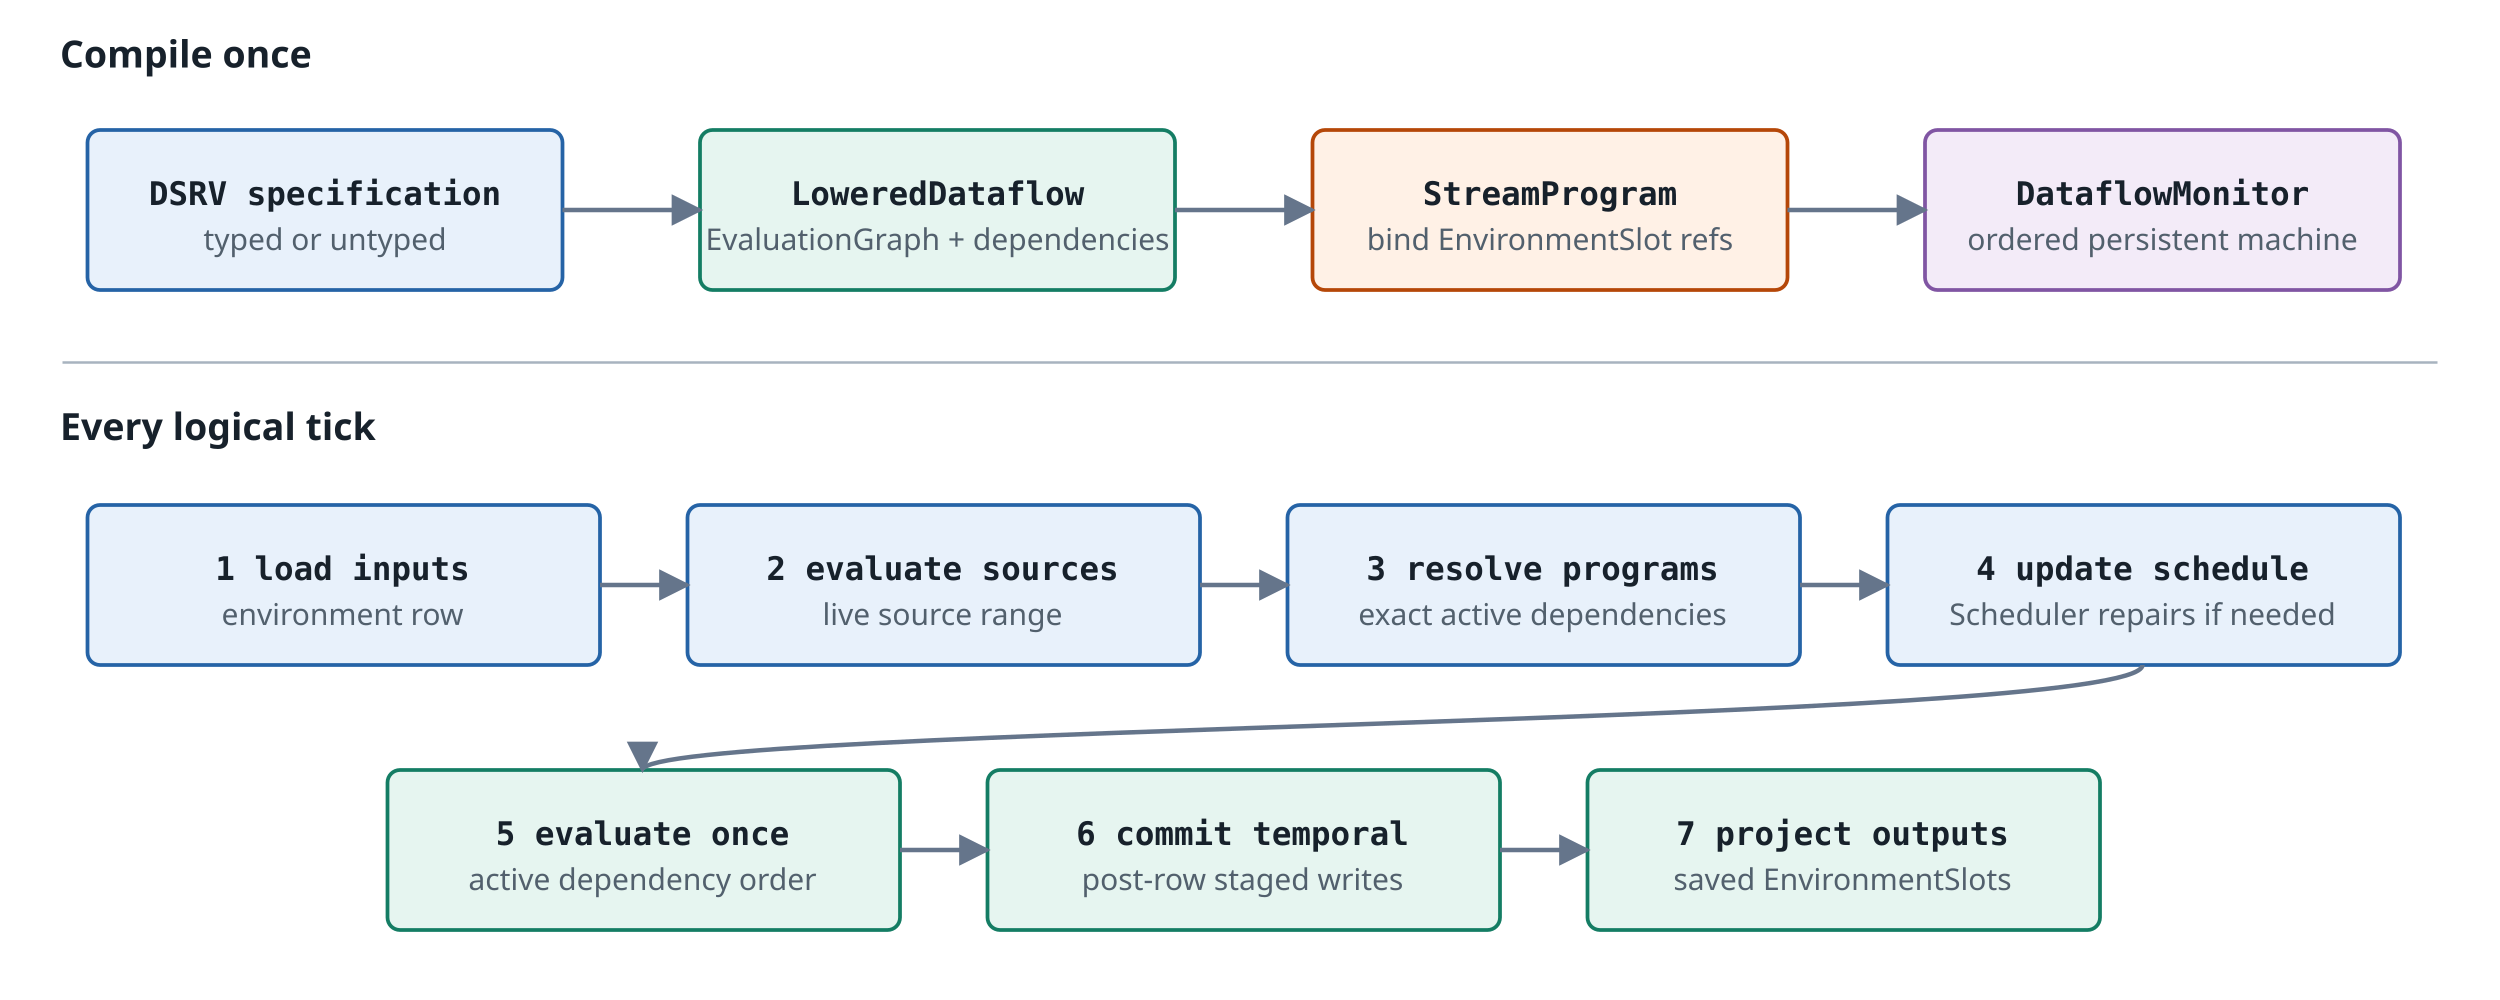
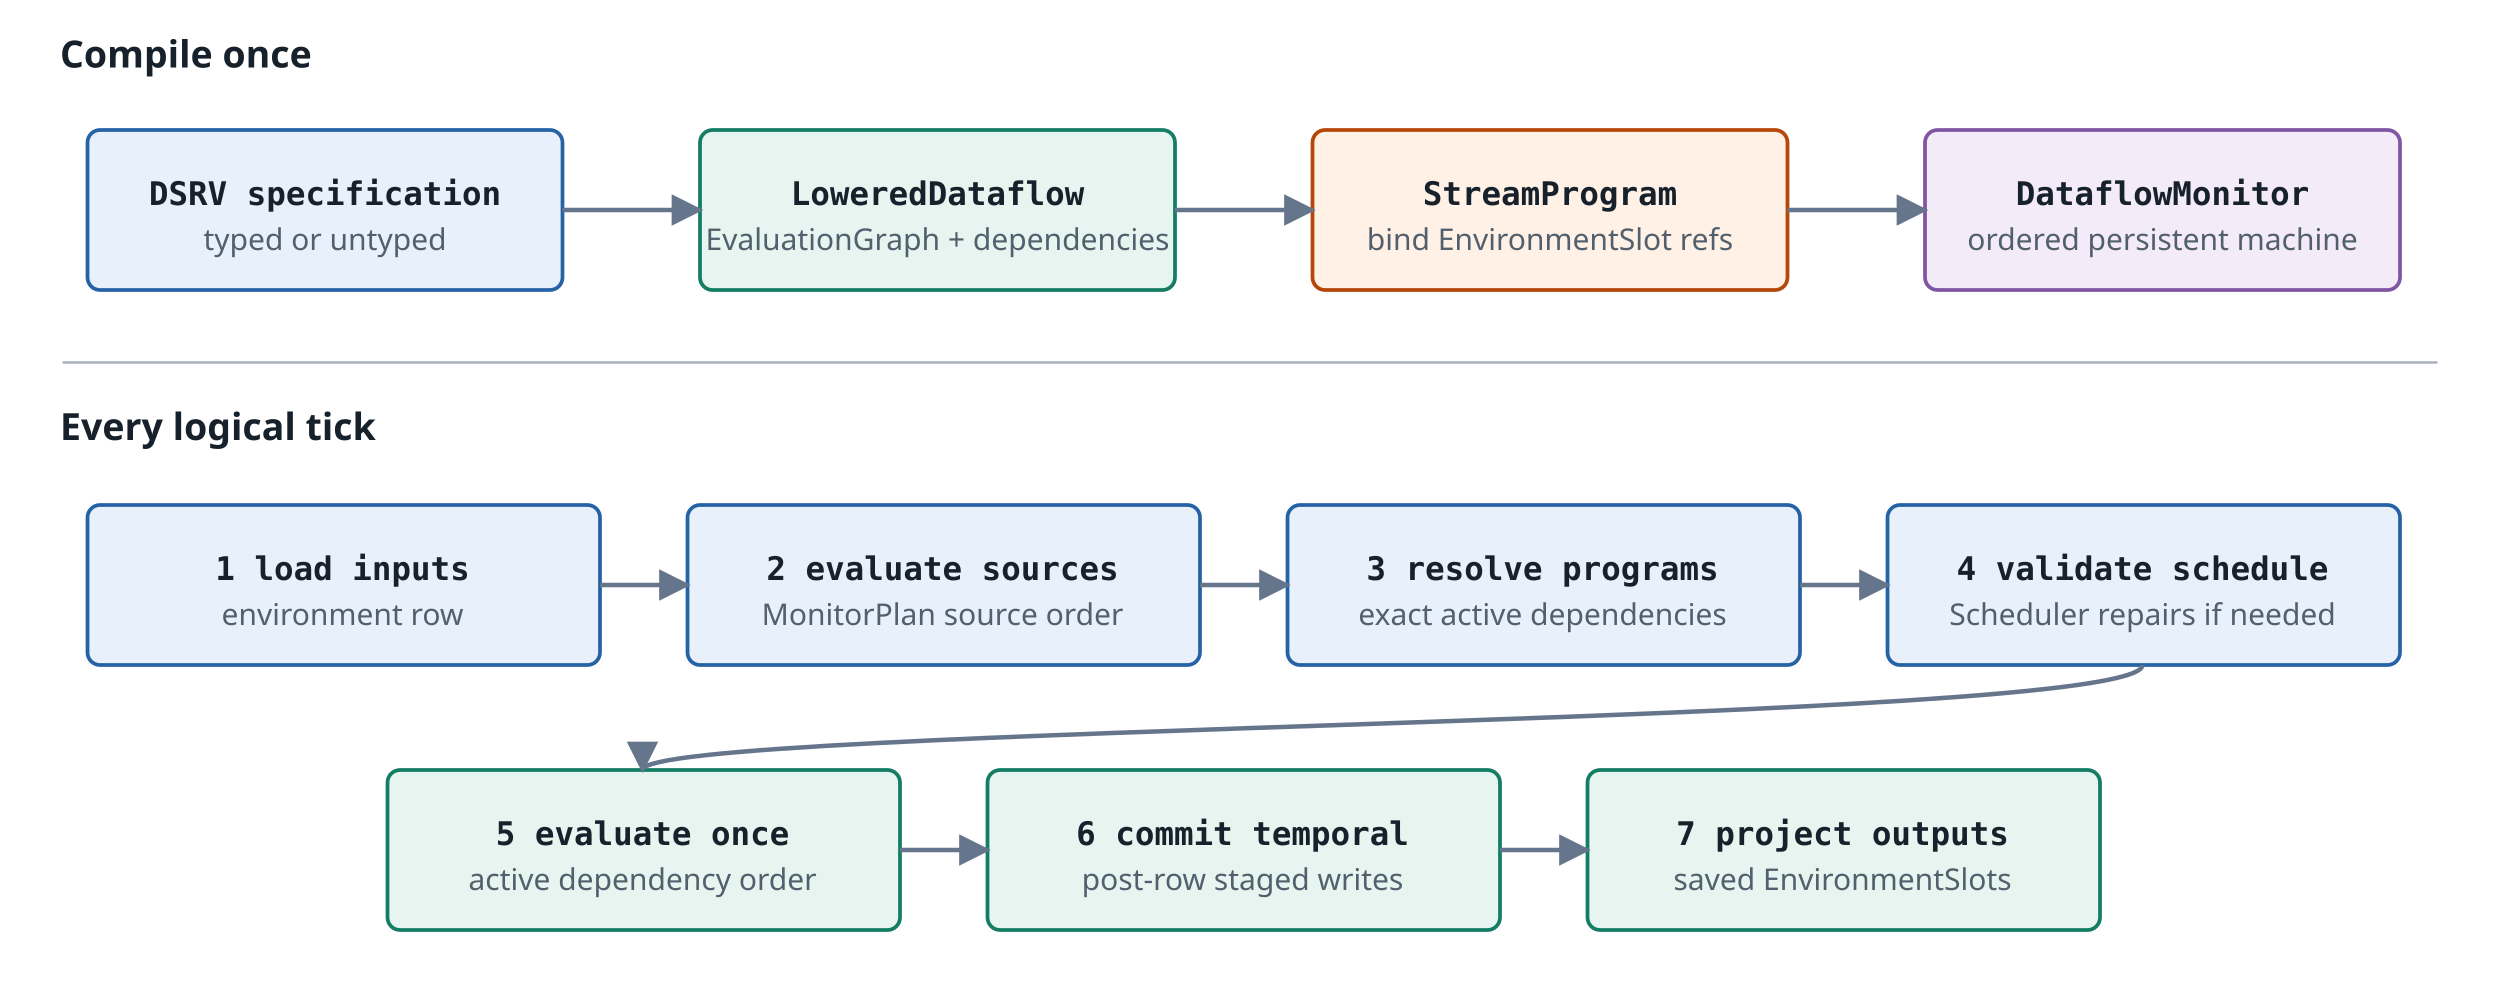
<svg xmlns="http://www.w3.org/2000/svg" viewBox="0 0 1000 400" role="img" aria-labelledby="pipeline-arrow-title pipeline-arrow-desc" style="width:100%;max-width:1000px;height:auto;background:#ffffff;border:1px solid #d0d7de;border-radius:6px">
  <defs>
    <marker id="pipeline-arrow" viewBox="0 0 10 10" refX="9" refY="5" markerWidth="7" markerHeight="7" orient="auto-start-reverse">
      <path d="M 0 0 L 10 5 L 0 10 z" fill="#65758b" />
    </marker>
  </defs>
  <text x="24" y="27" text-anchor="start" font-family="system-ui, sans-serif" font-size="15" font-weight="700" fill="#17212b">Compile once</text>
  <rect x="35" y="52" width="190" height="64" rx="5" fill="#e8f1fb" stroke="#2563a6" stroke-width="1.5" />
  <text x="130" y="82" text-anchor="middle" font-family="ui-monospace, monospace" font-size="13" font-weight="600" fill="#17212b">DSRV specification</text>
  <text x="130" y="100" text-anchor="middle" font-family="system-ui, sans-serif" font-size="12" font-weight="400" fill="#52606d">typed or untyped</text>
  <rect x="280" y="52" width="190" height="64" rx="5" fill="#e6f5f0" stroke="#147d64" stroke-width="1.5" />
  <text x="375" y="82" text-anchor="middle" font-family="ui-monospace, monospace" font-size="13" font-weight="600" fill="#17212b">LoweredDataflow</text>
  <text x="375" y="100" text-anchor="middle" font-family="system-ui, sans-serif" font-size="12" font-weight="400" fill="#52606d">EvaluationGraph + dependencies</text>
  <rect x="525" y="52" width="190" height="64" rx="5" fill="#fff1e6" stroke="#b54708" stroke-width="1.5" />
  <text x="620" y="82" text-anchor="middle" font-family="ui-monospace, monospace" font-size="13" font-weight="600" fill="#17212b">StreamProgram</text>
  <text x="620" y="100" text-anchor="middle" font-family="system-ui, sans-serif" font-size="12" font-weight="400" fill="#52606d">bind EnvironmentSlot refs</text>
  <rect x="770" y="52" width="190" height="64" rx="5" fill="#f3ebf8" stroke="#8055a3" stroke-width="1.5" />
  <text x="865" y="82" text-anchor="middle" font-family="ui-monospace, monospace" font-size="13" font-weight="600" fill="#17212b">DataflowMonitor</text>
  <text x="865" y="100" text-anchor="middle" font-family="system-ui, sans-serif" font-size="12" font-weight="400" fill="#52606d">ordered persistent machine</text>
  <line x1="225" y1="84" x2="280" y2="84" stroke="#65758b" stroke-width="1.8" marker-end="url(#pipeline-arrow)" />
  <line x1="470" y1="84" x2="525" y2="84" stroke="#65758b" stroke-width="1.8" marker-end="url(#pipeline-arrow)" />
  <line x1="715" y1="84" x2="770" y2="84" stroke="#65758b" stroke-width="1.8" marker-end="url(#pipeline-arrow)" />
  <line x1="25" y1="145" x2="975" y2="145" stroke="#a8b3bf" stroke-width="1" />
  <text x="24" y="176" text-anchor="start" font-family="system-ui, sans-serif" font-size="15" font-weight="700" fill="#17212b">Every logical tick</text>
  <rect x="35" y="202" width="205" height="64" rx="5" fill="#e8f1fb" stroke="#2563a6" stroke-width="1.5" />
  <text x="137" y="232" text-anchor="middle" font-family="ui-monospace, monospace" font-size="13" font-weight="600" fill="#17212b">1  load inputs</text>
  <text x="137" y="250" text-anchor="middle" font-family="system-ui, sans-serif" font-size="12" font-weight="400" fill="#52606d">environment row</text>
  <rect x="275" y="202" width="205" height="64" rx="5" fill="#e8f1fb" stroke="#2563a6" stroke-width="1.5" />
  <text x="377" y="232" text-anchor="middle" font-family="ui-monospace, monospace" font-size="13" font-weight="600" fill="#17212b">2  evaluate sources</text>
-   <text x="377" y="250" text-anchor="middle" font-family="system-ui, sans-serif" font-size="12" font-weight="400" fill="#52606d">live source range</text>
+   <text x="377" y="250" text-anchor="middle" font-family="system-ui, sans-serif" font-size="12" font-weight="400" fill="#52606d">MonitorPlan source order</text>
  <rect x="515" y="202" width="205" height="64" rx="5" fill="#e8f1fb" stroke="#2563a6" stroke-width="1.5" />
  <text x="617" y="232" text-anchor="middle" font-family="ui-monospace, monospace" font-size="13" font-weight="600" fill="#17212b">3  resolve programs</text>
  <text x="617" y="250" text-anchor="middle" font-family="system-ui, sans-serif" font-size="12" font-weight="400" fill="#52606d">exact active dependencies</text>
  <rect x="755" y="202" width="205" height="64" rx="5" fill="#e8f1fb" stroke="#2563a6" stroke-width="1.5" />
-   <text x="857" y="232" text-anchor="middle" font-family="ui-monospace, monospace" font-size="13" font-weight="600" fill="#17212b">4  update schedule</text>
+   <text x="857" y="232" text-anchor="middle" font-family="ui-monospace, monospace" font-size="13" font-weight="600" fill="#17212b">4  validate schedule</text>
  <text x="857" y="250" text-anchor="middle" font-family="system-ui, sans-serif" font-size="12" font-weight="400" fill="#52606d">Scheduler repairs if needed</text>
  <rect x="155" y="308" width="205" height="64" rx="5" fill="#e6f5f0" stroke="#147d64" stroke-width="1.5" />
  <text x="257" y="338" text-anchor="middle" font-family="ui-monospace, monospace" font-size="13" font-weight="600" fill="#17212b">5  evaluate once</text>
  <text x="257" y="356" text-anchor="middle" font-family="system-ui, sans-serif" font-size="12" font-weight="400" fill="#52606d">active dependency order</text>
  <rect x="395" y="308" width="205" height="64" rx="5" fill="#e6f5f0" stroke="#147d64" stroke-width="1.5" />
  <text x="497" y="338" text-anchor="middle" font-family="ui-monospace, monospace" font-size="13" font-weight="600" fill="#17212b">6  commit temporal</text>
  <text x="497" y="356" text-anchor="middle" font-family="system-ui, sans-serif" font-size="12" font-weight="400" fill="#52606d">post-row staged writes</text>
  <rect x="635" y="308" width="205" height="64" rx="5" fill="#e6f5f0" stroke="#147d64" stroke-width="1.5" />
  <text x="737" y="338" text-anchor="middle" font-family="ui-monospace, monospace" font-size="13" font-weight="600" fill="#17212b">7  project outputs</text>
  <text x="737" y="356" text-anchor="middle" font-family="system-ui, sans-serif" font-size="12" font-weight="400" fill="#52606d">saved EnvironmentSlots</text>
  <line x1="240" y1="234" x2="275" y2="234" stroke="#65758b" stroke-width="1.8" marker-end="url(#pipeline-arrow)" />
  <line x1="480" y1="234" x2="515" y2="234" stroke="#65758b" stroke-width="1.8" marker-end="url(#pipeline-arrow)" />
  <line x1="720" y1="234" x2="755" y2="234" stroke="#65758b" stroke-width="1.8" marker-end="url(#pipeline-arrow)" />
  <path d="M 857 266 C 857 290, 257 290, 257 308" fill="none" stroke="#65758b" stroke-width="1.8" marker-end="url(#pipeline-arrow)" />
  <line x1="360" y1="340" x2="395" y2="340" stroke="#65758b" stroke-width="1.8" marker-end="url(#pipeline-arrow)" />
  <line x1="600" y1="340" x2="635" y2="340" stroke="#65758b" stroke-width="1.8" marker-end="url(#pipeline-arrow)" />
</svg>
